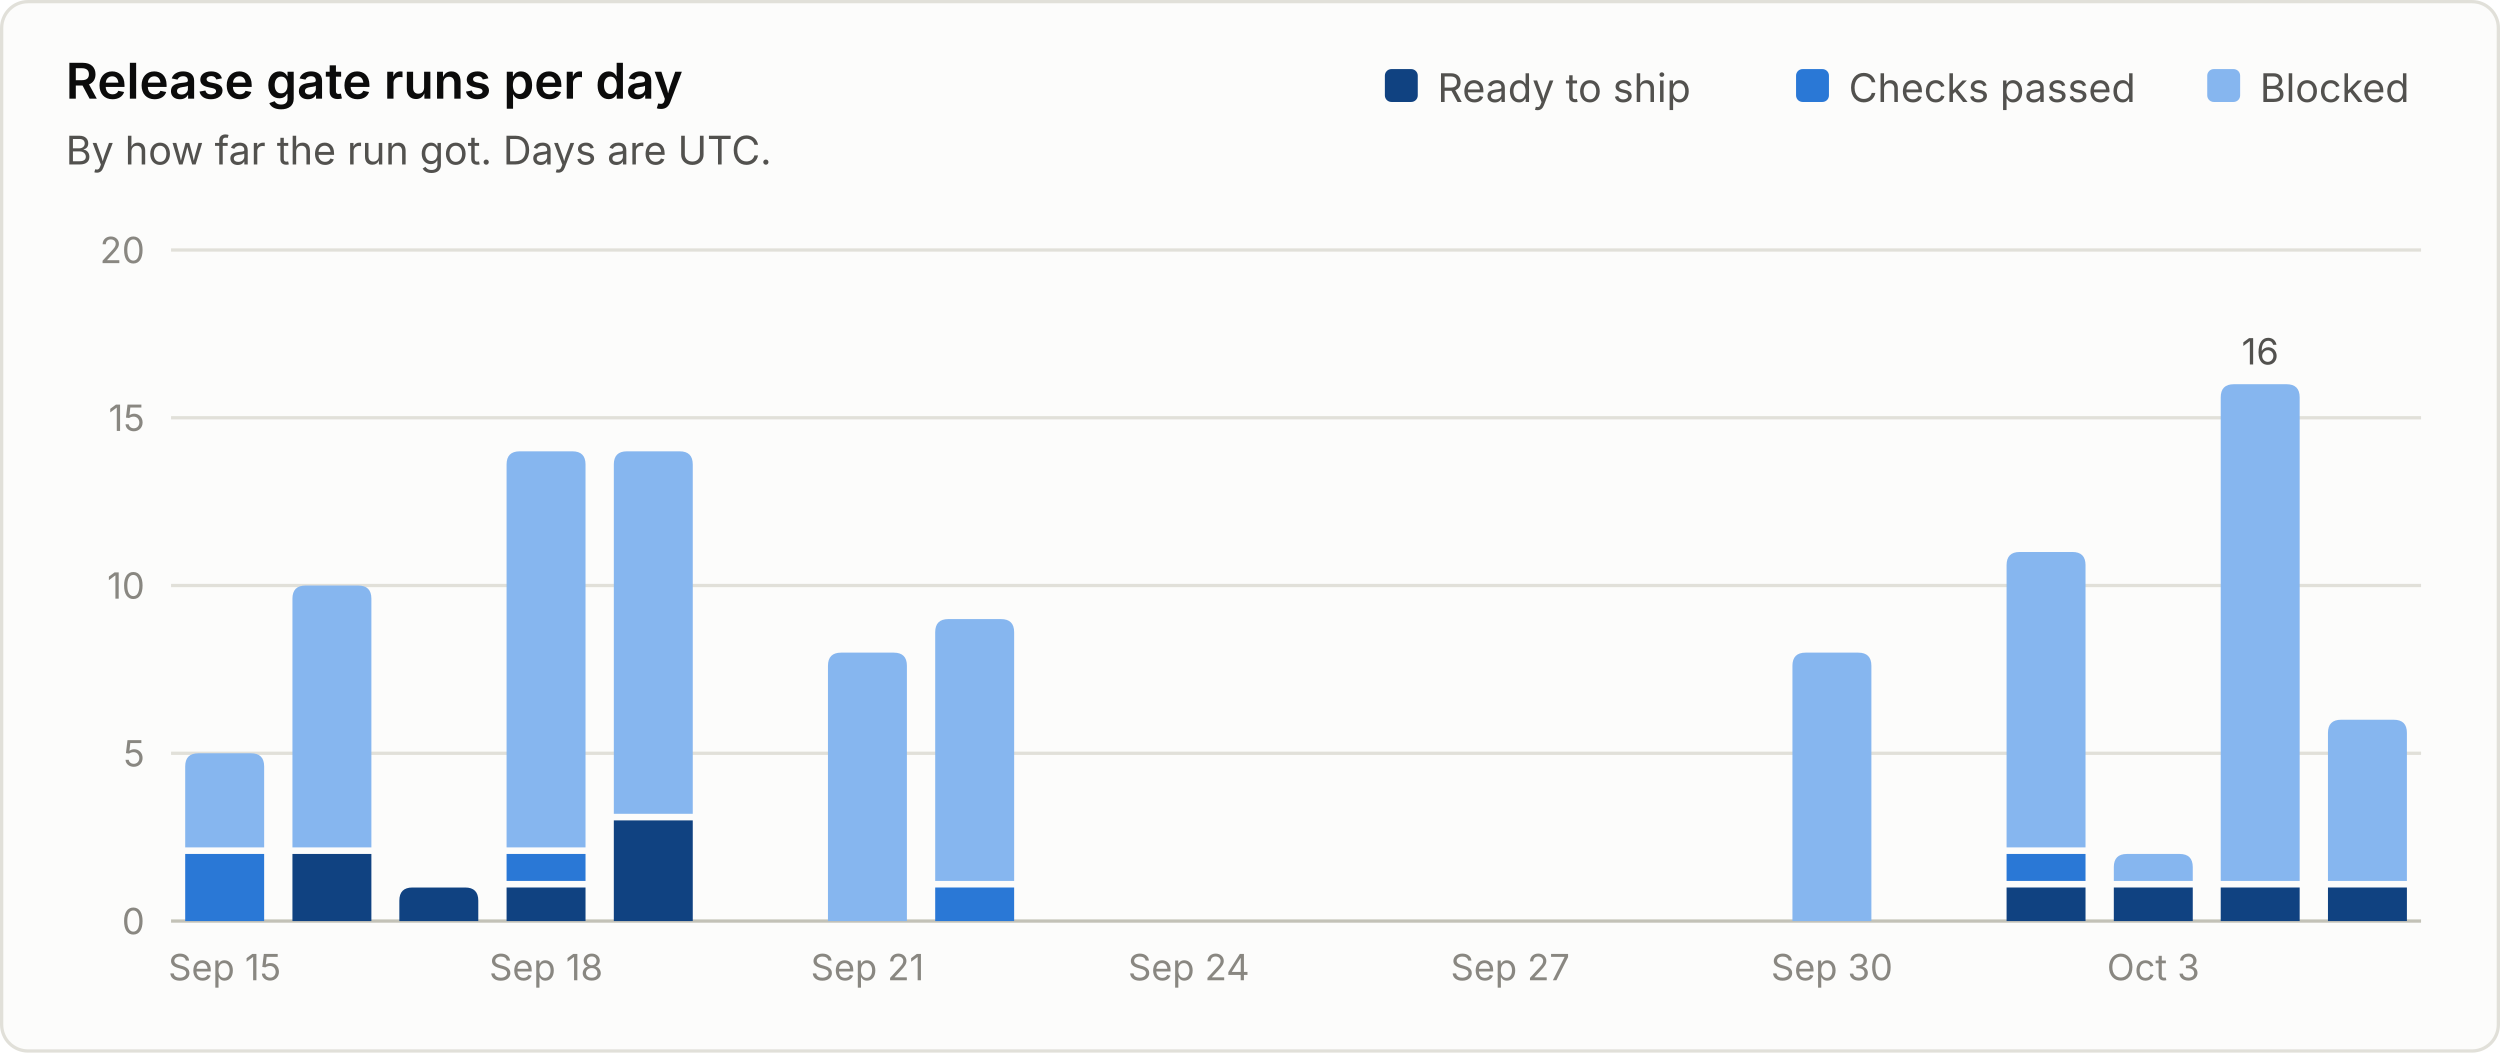
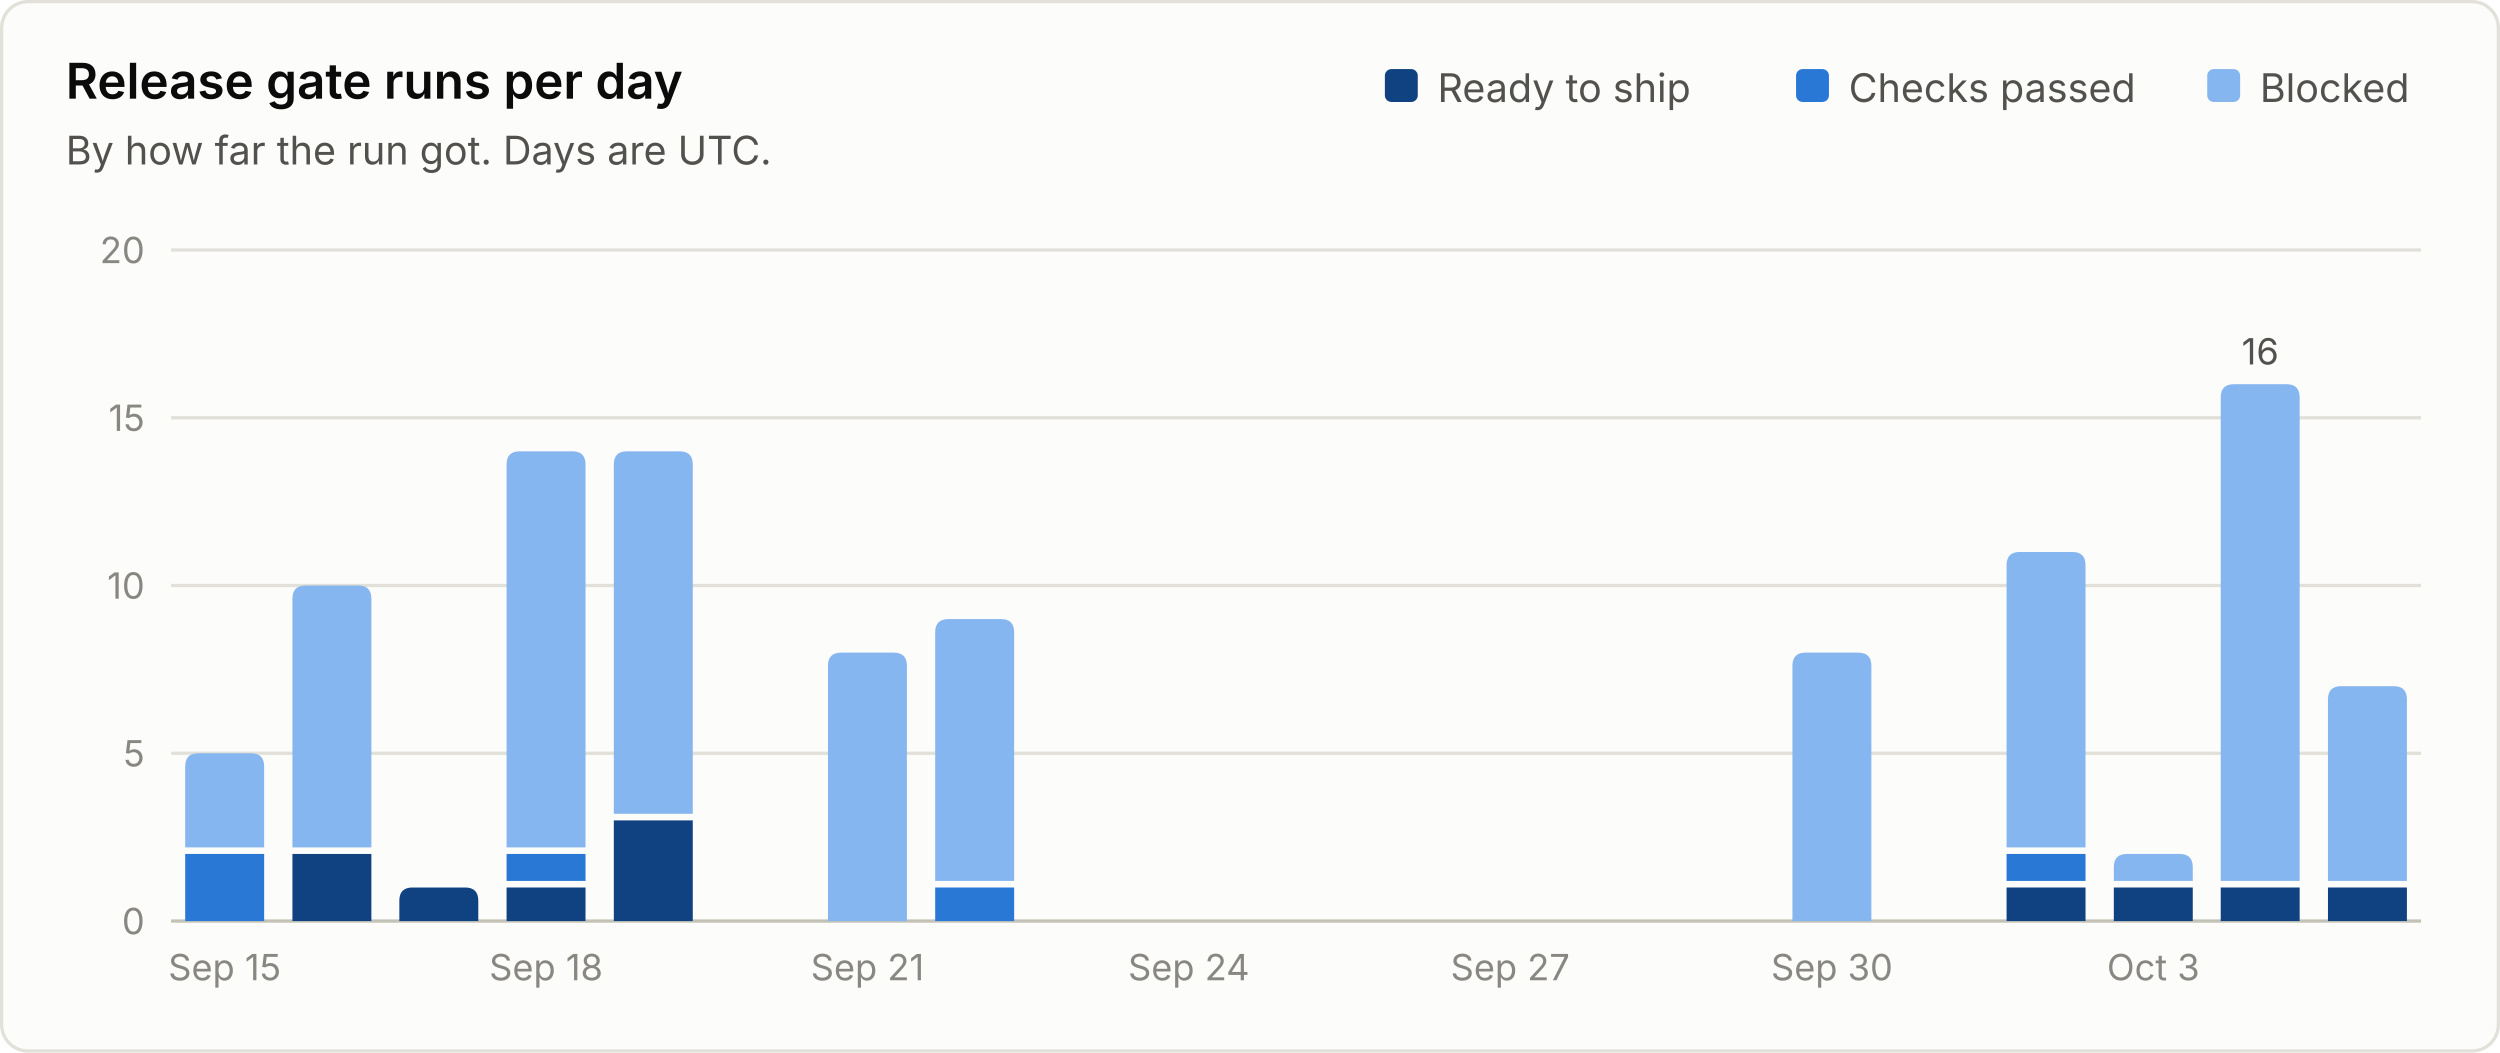
<svg xmlns="http://www.w3.org/2000/svg" viewBox="0 0 760 320" width="760" height="320" role="img" font-family="system-ui, -apple-system, 'Segoe UI', sans-serif">
  <rect x="0.5" y="0.5" width="759" height="319" rx="8" fill="#fcfcfb" stroke="#e1e0d9" />
  <text x="20.0" y="30.0" fill="#0b0b0b" font-size="15" font-weight="600" text-anchor="start">Release gate runs per day</text>
  <text x="20.0" y="50.0" fill="#52514e" font-size="12" font-weight="400" text-anchor="start">By how far the run got. Days are UTC.</text>
  <line x1="52" y1="280.0" x2="736" y2="280.0" stroke="#c3c2b7" stroke-width="1" />
  <text x="44.0" y="284.0" fill="#898781" font-size="11" font-weight="400" text-anchor="end">0</text>
  <line x1="52" y1="229.0" x2="736" y2="229.0" stroke="#e1e0d9" stroke-width="1" />
  <text x="44.0" y="233.0" fill="#898781" font-size="11" font-weight="400" text-anchor="end">5</text>
  <line x1="52" y1="178.0" x2="736" y2="178.0" stroke="#e1e0d9" stroke-width="1" />
  <text x="44.0" y="182.0" fill="#898781" font-size="11" font-weight="400" text-anchor="end">10</text>
  <line x1="52" y1="127.0" x2="736" y2="127.0" stroke="#e1e0d9" stroke-width="1" />
  <text x="44.0" y="131.0" fill="#898781" font-size="11" font-weight="400" text-anchor="end">15</text>
  <line x1="52" y1="76.0" x2="736" y2="76.0" stroke="#e1e0d9" stroke-width="1" />
  <text x="44.0" y="80.0" fill="#898781" font-size="11" font-weight="400" text-anchor="end">20</text>
  <text x="687.0" y="31.0" fill="#52514e" font-size="12" font-weight="400" text-anchor="start">Blocked</text>
  <rect x="671.0" y="21" width="10" height="10" rx="2" fill="#86b6ef" />
  <text x="562.0" y="31.0" fill="#52514e" font-size="12" font-weight="400" text-anchor="start">Checks passed</text>
  <rect x="546.0" y="21" width="10" height="10" rx="2" fill="#2a78d6" />
  <text x="437.0" y="31.0" fill="#52514e" font-size="12" font-weight="400" text-anchor="start">Ready to ship</text>
  <rect x="421.0" y="21" width="10" height="10" rx="2" fill="#104281" />
  <path d="M56.3 280.0 V259.6 Q56.3 259.6 56.3 259.6 H80.3 Q80.3 259.6 80.3 259.6 V280.0 Z" fill="#2a78d6" />
  <path d="M56.3 257.6 V233.0 Q56.3 229.0 60.3 229.0 H76.3 Q80.3 229.0 80.3 233.0 V257.6 Z" fill="#86b6ef" />
  <text x="68.3" y="298.0" fill="#898781" font-size="11" font-weight="400" text-anchor="middle">Sep 15</text>
  <path d="M88.9 280.0 V259.6 Q88.9 259.6 88.9 259.6 H112.9 Q112.9 259.6 112.9 259.6 V280.0 Z" fill="#104281" />
  <path d="M88.9 257.6 V182.0 Q88.9 178.0 92.9 178.0 H108.9 Q112.9 178.0 112.9 182.0 V257.6 Z" fill="#86b6ef" />
  <path d="M121.4 280.0 V273.8 Q121.4 269.8 125.4 269.8 H141.4 Q145.4 269.8 145.4 273.8 V280.0 Z" fill="#104281" />
  <path d="M154.0 280.0 V269.8 Q154.0 269.8 154.0 269.8 H178.0 Q178.0 269.8 178.0 269.8 V280.0 Z" fill="#104281" />
  <path d="M154.0 267.8 V259.6 Q154.0 259.6 154.0 259.6 H178.0 Q178.0 259.6 178.0 259.6 V267.8 Z" fill="#2a78d6" />
  <path d="M154.0 257.6 V141.2 Q154.0 137.2 158.0 137.2 H174.0 Q178.0 137.2 178.0 141.2 V257.6 Z" fill="#86b6ef" />
  <text x="166.0" y="298.0" fill="#898781" font-size="11" font-weight="400" text-anchor="middle">Sep 18</text>
  <path d="M186.6 280.0 V249.4 Q186.6 249.4 186.6 249.4 H210.6 Q210.6 249.4 210.6 249.4 V280.0 Z" fill="#104281" />
  <path d="M186.6 247.4 V141.2 Q186.6 137.2 190.6 137.2 H206.6 Q210.6 137.2 210.6 141.2 V247.4 Z" fill="#86b6ef" />
  <path d="M251.7 280.0 V202.4 Q251.7 198.4 255.7 198.4 H271.7 Q275.7 198.4 275.7 202.4 V280.0 Z" fill="#86b6ef" />
  <text x="263.7" y="298.0" fill="#898781" font-size="11" font-weight="400" text-anchor="middle">Sep 21</text>
  <path d="M284.3 280.0 V269.8 Q284.3 269.8 284.3 269.8 H308.3 Q308.3 269.8 308.3 269.8 V280.0 Z" fill="#2a78d6" />
  <path d="M284.3 267.8 V192.2 Q284.3 188.2 288.3 188.2 H304.3 Q308.3 188.2 308.3 192.2 V267.8 Z" fill="#86b6ef" />
  <text x="361.4" y="298.0" fill="#898781" font-size="11" font-weight="400" text-anchor="middle">Sep 24</text>
  <text x="459.1" y="298.0" fill="#898781" font-size="11" font-weight="400" text-anchor="middle">Sep 27</text>
  <path d="M544.9 280.0 V202.4 Q544.9 198.4 548.9 198.4 H564.9 Q568.9 198.4 568.9 202.4 V280.0 Z" fill="#86b6ef" />
  <text x="556.9" y="298.0" fill="#898781" font-size="11" font-weight="400" text-anchor="middle">Sep 30</text>
  <path d="M610.0 280.0 V269.8 Q610.0 269.8 610.0 269.8 H634.0 Q634.0 269.8 634.0 269.8 V280.0 Z" fill="#104281" />
  <path d="M610.0 267.8 V259.6 Q610.0 259.6 610.0 259.6 H634.0 Q634.0 259.6 634.0 259.6 V267.8 Z" fill="#2a78d6" />
  <path d="M610.0 257.6 V171.8 Q610.0 167.8 614.0 167.8 H630.0 Q634.0 167.8 634.0 171.8 V257.6 Z" fill="#86b6ef" />
  <path d="M642.6 280.0 V269.8 Q642.6 269.8 642.6 269.8 H666.6 Q666.6 269.8 666.6 269.8 V280.0 Z" fill="#104281" />
  <path d="M642.6 267.8 V263.6 Q642.6 259.6 646.6 259.6 H662.6 Q666.6 259.6 666.6 263.6 V267.8 Z" fill="#86b6ef" />
  <text x="654.6" y="298.0" fill="#898781" font-size="11" font-weight="400" text-anchor="middle">Oct 3</text>
  <path d="M675.1 280.0 V269.8 Q675.1 269.8 675.1 269.8 H699.1 Q699.1 269.8 699.1 269.8 V280.0 Z" fill="#104281" />
  <path d="M675.1 267.8 V120.8 Q675.1 116.8 679.1 116.8 H695.1 Q699.1 116.8 699.1 120.8 V267.8 Z" fill="#86b6ef" />
  <text x="687.1" y="110.8" fill="#52514e" font-size="11" font-weight="400" text-anchor="middle">16</text>
  <path d="M707.7 280.0 V269.8 Q707.7 269.8 707.7 269.8 H731.7 Q731.7 269.8 731.7 269.8 V280.0 Z" fill="#104281" />
-   <path d="M707.7 267.8 V222.8 Q707.7 218.8 711.7 218.8 H727.7 Q731.7 218.8 731.7 222.8 V267.8 Z" fill="#86b6ef" />
+   <path d="M707.7 267.8 V212.6 Q707.7 208.6 711.7 208.6 H727.7 Q731.7 208.6 731.7 212.6 V267.8 Z" fill="#86b6ef" />
</svg>
